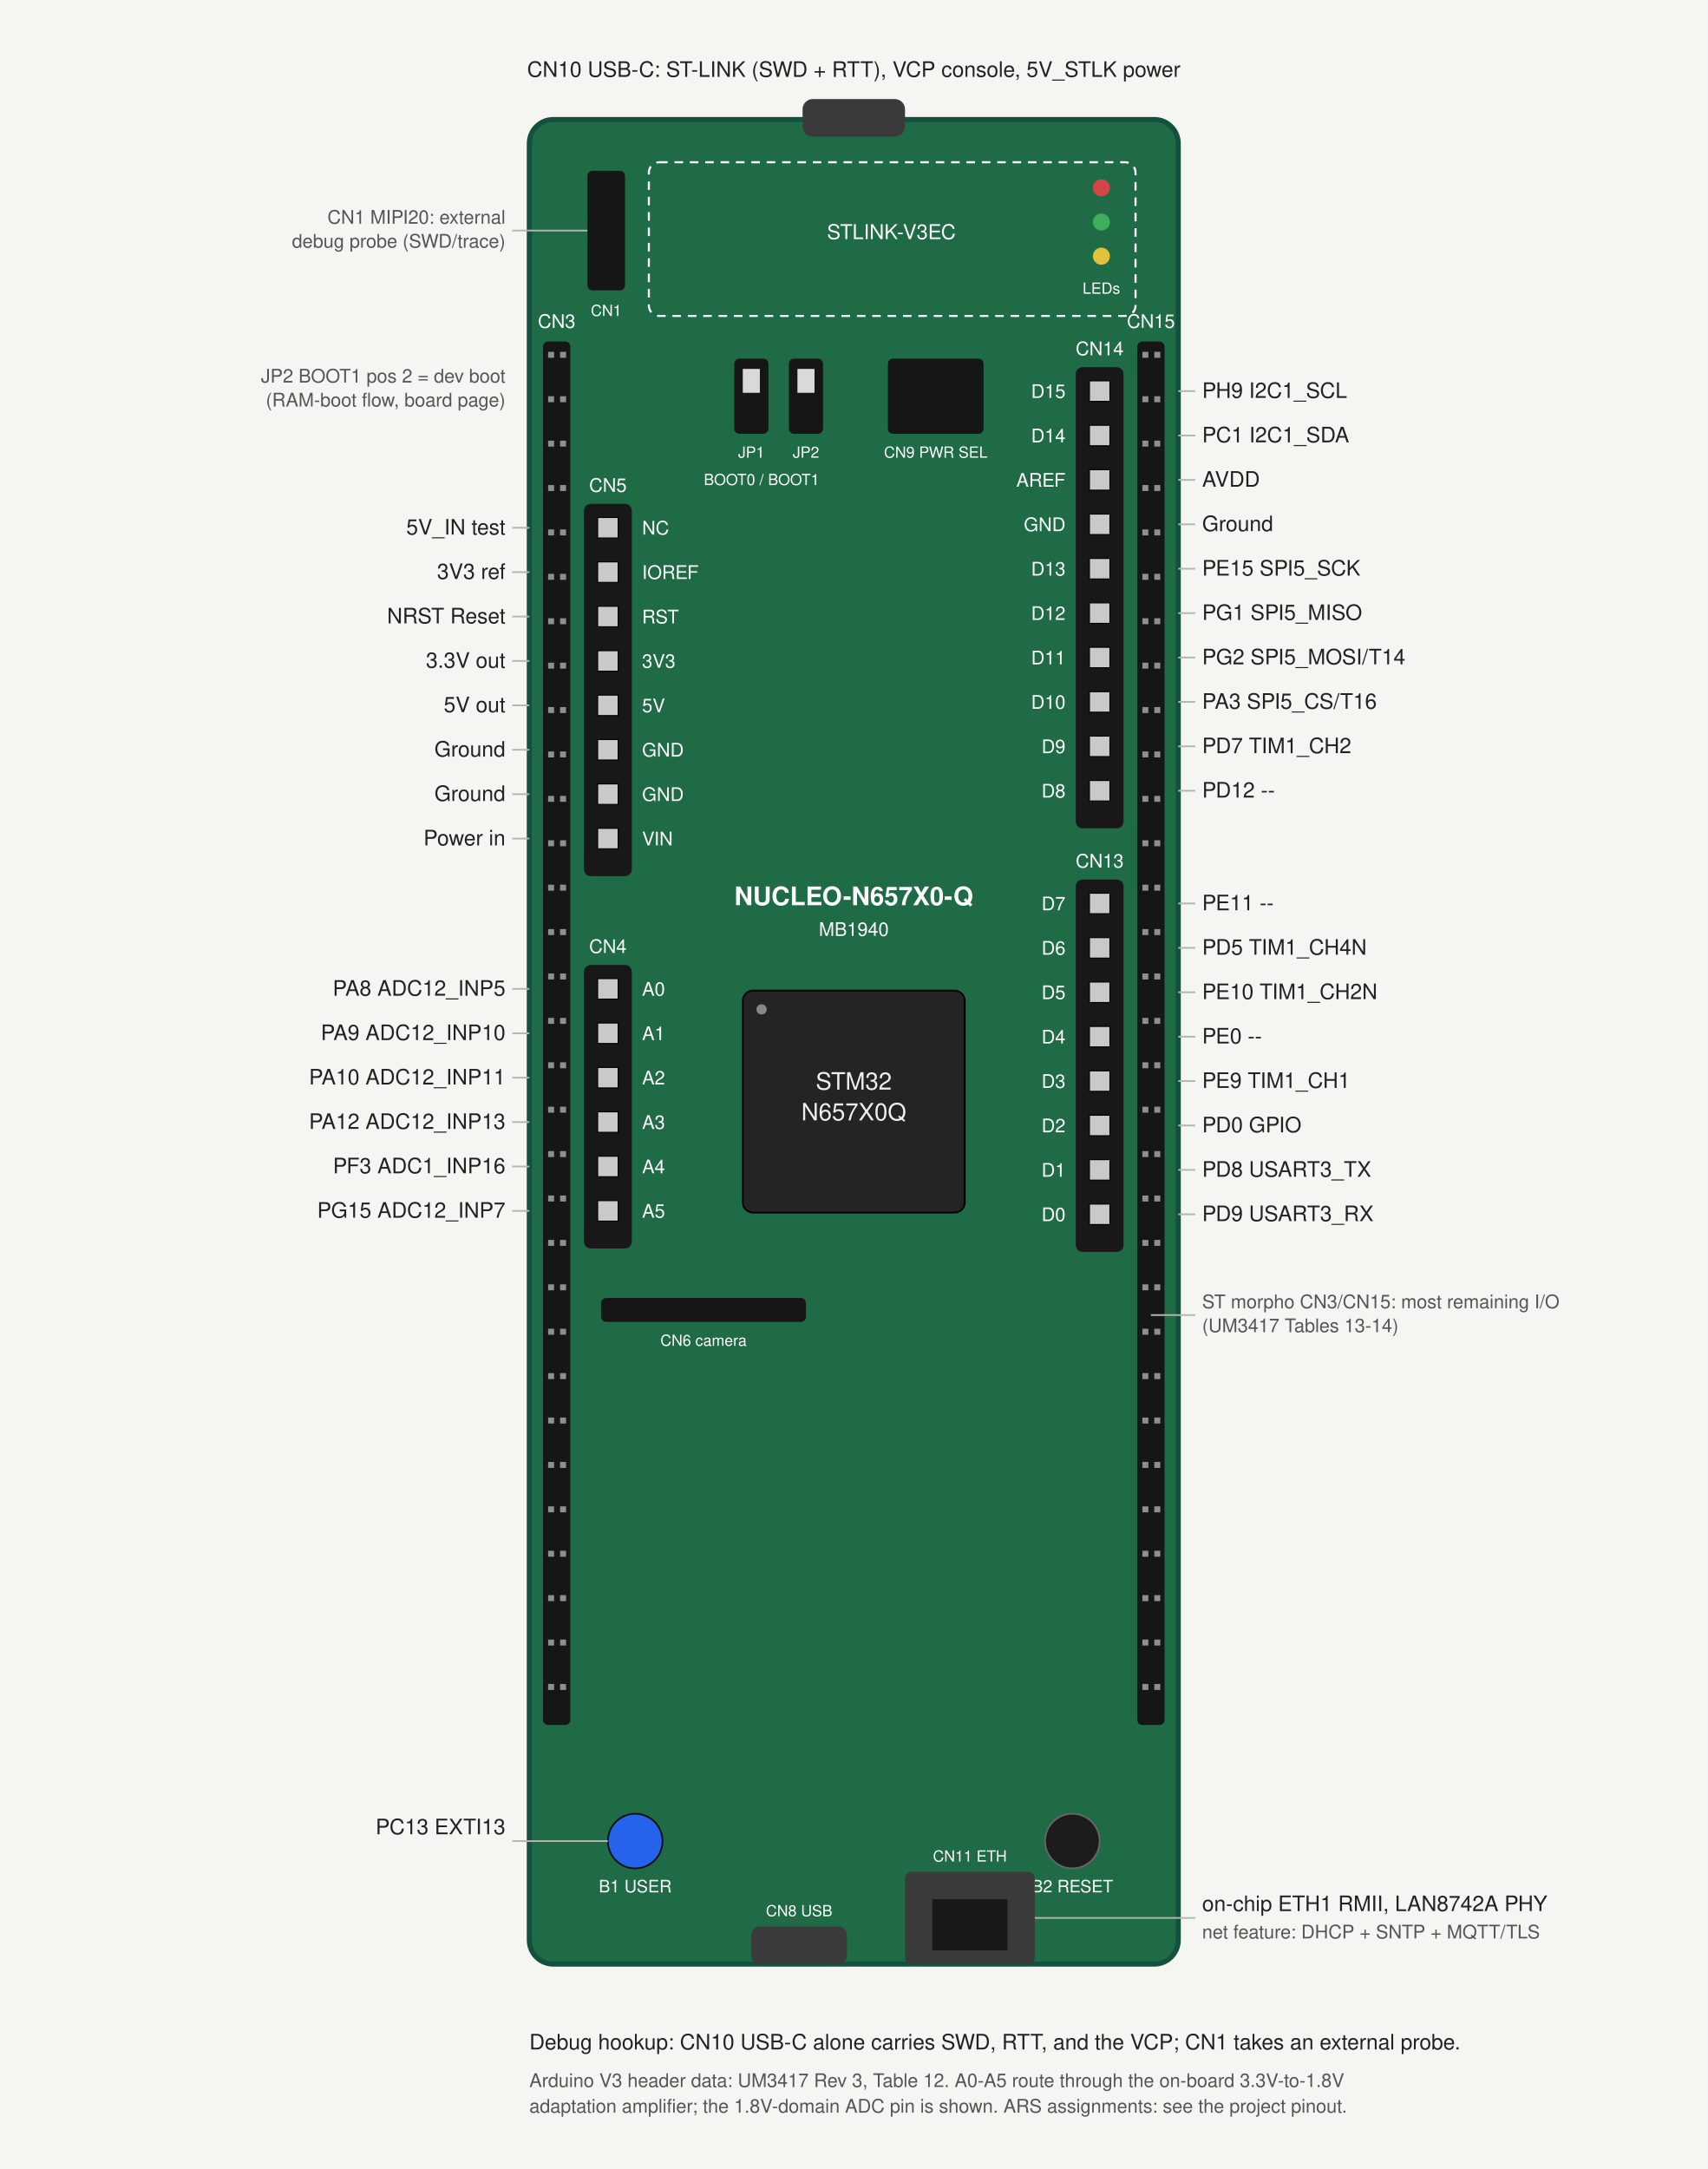
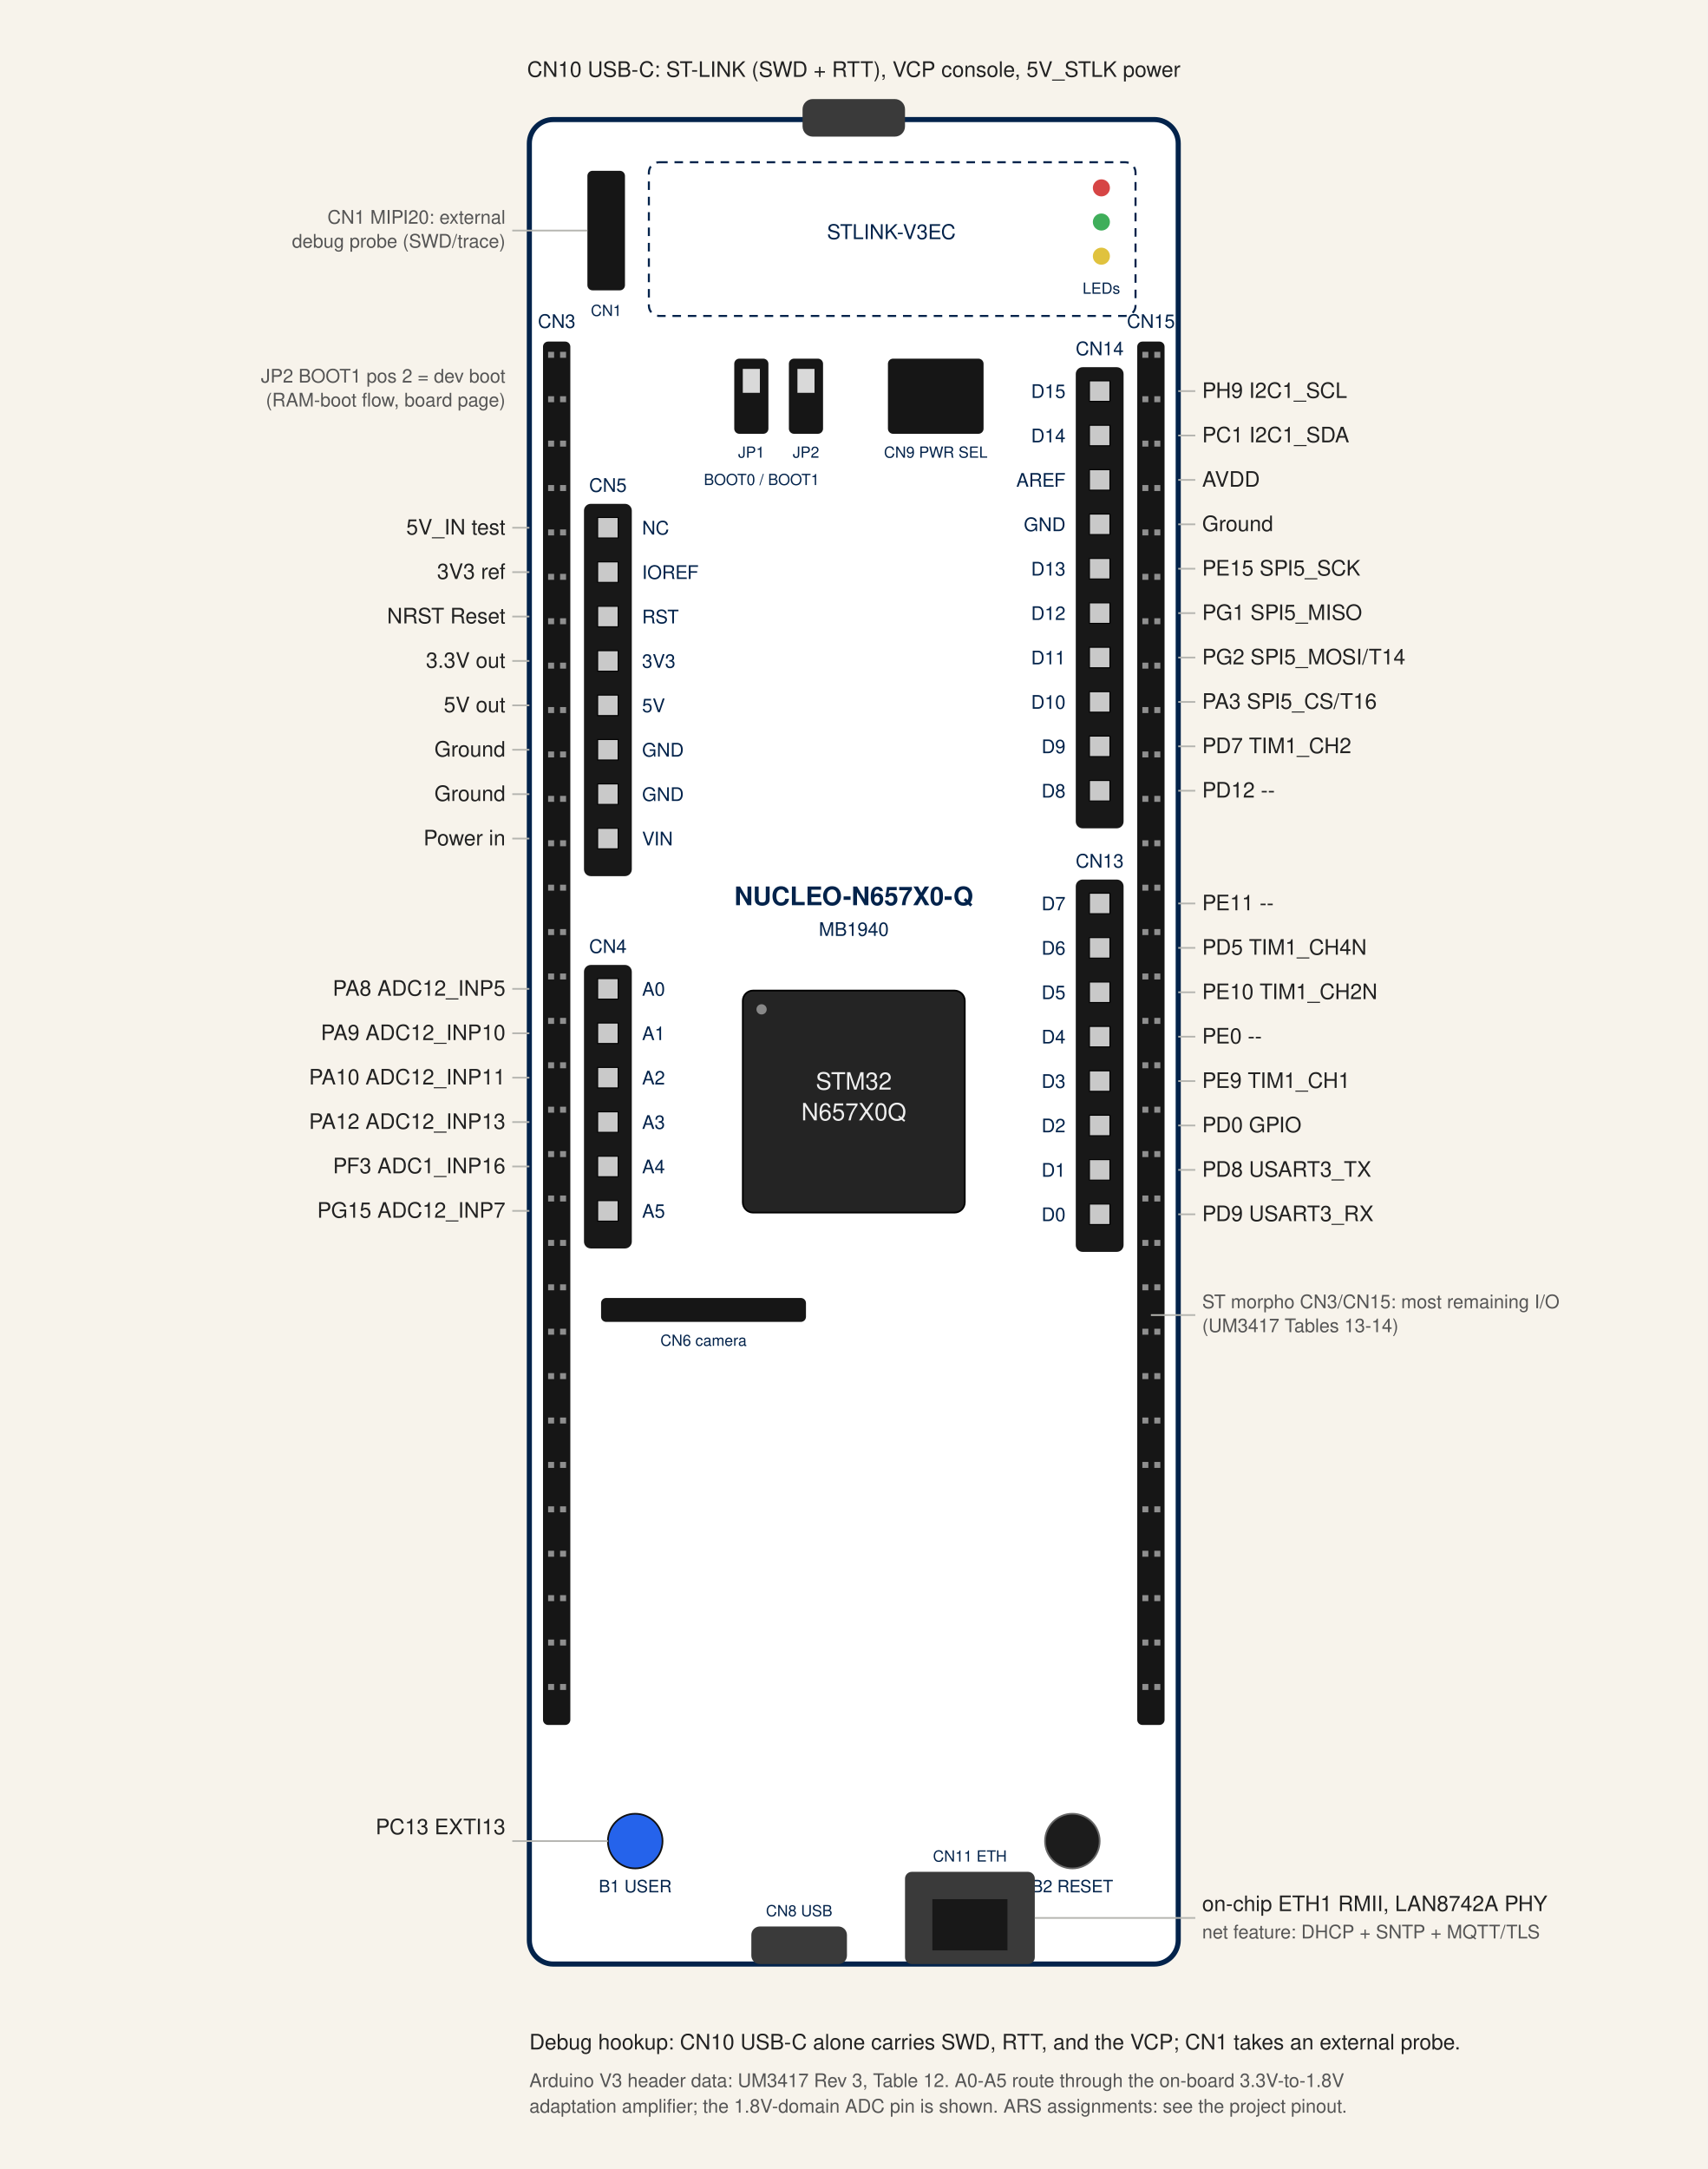
<svg xmlns="http://www.w3.org/2000/svg" viewBox="0 0 1000 1270" font-family="Helvetica, Arial, sans-serif">
-   <rect x="0" y="0" width="1000" height="1270" fill="#f5f5f2" />
-   <rect x="310" y="70" width="380" height="1080" rx="14" fill="#1e6b46" stroke="#14503f" stroke-width="3" />
+   <rect x="0" y="0" width="1000" height="1270" fill="#f7f3eb" />
+   <rect x="310" y="70" width="380" height="1080" rx="14" fill="#ffffff" stroke="#03234B" stroke-width="3" />
  <rect x="318" y="200" width="16" height="810" fill="#161616" rx="3" />
  <rect x="321" y="206" width="3.5" height="3.5" fill="#8f8f8f" />
  <rect x="328" y="206" width="3.5" height="3.5" fill="#8f8f8f" />
  <rect x="321" y="232" width="3.5" height="3.5" fill="#8f8f8f" />
  <rect x="328" y="232" width="3.5" height="3.5" fill="#8f8f8f" />
  <rect x="321" y="258" width="3.5" height="3.5" fill="#8f8f8f" />
  <rect x="328" y="258" width="3.5" height="3.5" fill="#8f8f8f" />
  <rect x="321" y="284" width="3.5" height="3.5" fill="#8f8f8f" />
  <rect x="328" y="284" width="3.5" height="3.5" fill="#8f8f8f" />
  <rect x="321" y="310" width="3.5" height="3.5" fill="#8f8f8f" />
  <rect x="328" y="310" width="3.5" height="3.5" fill="#8f8f8f" />
  <rect x="321" y="336" width="3.5" height="3.5" fill="#8f8f8f" />
  <rect x="328" y="336" width="3.5" height="3.5" fill="#8f8f8f" />
  <rect x="321" y="362" width="3.5" height="3.5" fill="#8f8f8f" />
  <rect x="328" y="362" width="3.5" height="3.5" fill="#8f8f8f" />
  <rect x="321" y="388" width="3.5" height="3.5" fill="#8f8f8f" />
  <rect x="328" y="388" width="3.5" height="3.5" fill="#8f8f8f" />
  <rect x="321" y="414" width="3.5" height="3.5" fill="#8f8f8f" />
  <rect x="328" y="414" width="3.5" height="3.5" fill="#8f8f8f" />
  <rect x="321" y="440" width="3.5" height="3.5" fill="#8f8f8f" />
  <rect x="328" y="440" width="3.5" height="3.5" fill="#8f8f8f" />
  <rect x="321" y="466" width="3.5" height="3.5" fill="#8f8f8f" />
  <rect x="328" y="466" width="3.5" height="3.5" fill="#8f8f8f" />
  <rect x="321" y="492" width="3.5" height="3.5" fill="#8f8f8f" />
  <rect x="328" y="492" width="3.5" height="3.5" fill="#8f8f8f" />
  <rect x="321" y="518" width="3.5" height="3.5" fill="#8f8f8f" />
  <rect x="328" y="518" width="3.5" height="3.5" fill="#8f8f8f" />
  <rect x="321" y="544" width="3.5" height="3.5" fill="#8f8f8f" />
  <rect x="328" y="544" width="3.5" height="3.5" fill="#8f8f8f" />
  <rect x="321" y="570" width="3.5" height="3.5" fill="#8f8f8f" />
  <rect x="328" y="570" width="3.5" height="3.5" fill="#8f8f8f" />
  <rect x="321" y="596" width="3.5" height="3.5" fill="#8f8f8f" />
  <rect x="328" y="596" width="3.5" height="3.5" fill="#8f8f8f" />
  <rect x="321" y="622" width="3.5" height="3.5" fill="#8f8f8f" />
  <rect x="328" y="622" width="3.5" height="3.5" fill="#8f8f8f" />
  <rect x="321" y="648" width="3.5" height="3.5" fill="#8f8f8f" />
  <rect x="328" y="648" width="3.5" height="3.5" fill="#8f8f8f" />
  <rect x="321" y="674" width="3.5" height="3.5" fill="#8f8f8f" />
  <rect x="328" y="674" width="3.5" height="3.5" fill="#8f8f8f" />
  <rect x="321" y="700" width="3.5" height="3.5" fill="#8f8f8f" />
  <rect x="328" y="700" width="3.5" height="3.5" fill="#8f8f8f" />
  <rect x="321" y="726" width="3.5" height="3.5" fill="#8f8f8f" />
  <rect x="328" y="726" width="3.5" height="3.5" fill="#8f8f8f" />
  <rect x="321" y="752" width="3.5" height="3.5" fill="#8f8f8f" />
  <rect x="328" y="752" width="3.5" height="3.5" fill="#8f8f8f" />
  <rect x="321" y="778" width="3.5" height="3.5" fill="#8f8f8f" />
  <rect x="328" y="778" width="3.5" height="3.5" fill="#8f8f8f" />
  <rect x="321" y="804" width="3.5" height="3.5" fill="#8f8f8f" />
  <rect x="328" y="804" width="3.5" height="3.5" fill="#8f8f8f" />
  <rect x="321" y="830" width="3.5" height="3.5" fill="#8f8f8f" />
  <rect x="328" y="830" width="3.5" height="3.5" fill="#8f8f8f" />
  <rect x="321" y="856" width="3.5" height="3.5" fill="#8f8f8f" />
  <rect x="328" y="856" width="3.5" height="3.5" fill="#8f8f8f" />
  <rect x="321" y="882" width="3.5" height="3.5" fill="#8f8f8f" />
  <rect x="328" y="882" width="3.5" height="3.5" fill="#8f8f8f" />
  <rect x="321" y="908" width="3.5" height="3.5" fill="#8f8f8f" />
  <rect x="328" y="908" width="3.5" height="3.5" fill="#8f8f8f" />
  <rect x="321" y="934" width="3.5" height="3.5" fill="#8f8f8f" />
  <rect x="328" y="934" width="3.5" height="3.5" fill="#8f8f8f" />
  <rect x="321" y="960" width="3.5" height="3.5" fill="#8f8f8f" />
  <rect x="328" y="960" width="3.5" height="3.5" fill="#8f8f8f" />
  <rect x="321" y="986" width="3.5" height="3.5" fill="#8f8f8f" />
  <rect x="328" y="986" width="3.5" height="3.5" fill="#8f8f8f" />
-   <text x="326" y="192" font-size="11" fill="#ffffff" text-anchor="middle">CN3</text>
+   <text x="326" y="192" font-size="11" fill="#03234B" text-anchor="middle">CN3</text>
  <rect x="666" y="200" width="16" height="810" fill="#161616" rx="3" />
  <rect x="669" y="206" width="3.5" height="3.5" fill="#8f8f8f" />
  <rect x="676" y="206" width="3.5" height="3.5" fill="#8f8f8f" />
  <rect x="669" y="232" width="3.5" height="3.5" fill="#8f8f8f" />
  <rect x="676" y="232" width="3.5" height="3.5" fill="#8f8f8f" />
  <rect x="669" y="258" width="3.5" height="3.5" fill="#8f8f8f" />
  <rect x="676" y="258" width="3.5" height="3.5" fill="#8f8f8f" />
  <rect x="669" y="284" width="3.5" height="3.5" fill="#8f8f8f" />
  <rect x="676" y="284" width="3.5" height="3.5" fill="#8f8f8f" />
  <rect x="669" y="310" width="3.5" height="3.5" fill="#8f8f8f" />
  <rect x="676" y="310" width="3.5" height="3.5" fill="#8f8f8f" />
  <rect x="669" y="336" width="3.5" height="3.5" fill="#8f8f8f" />
  <rect x="676" y="336" width="3.5" height="3.5" fill="#8f8f8f" />
  <rect x="669" y="362" width="3.5" height="3.5" fill="#8f8f8f" />
  <rect x="676" y="362" width="3.5" height="3.5" fill="#8f8f8f" />
  <rect x="669" y="388" width="3.5" height="3.5" fill="#8f8f8f" />
  <rect x="676" y="388" width="3.5" height="3.5" fill="#8f8f8f" />
  <rect x="669" y="414" width="3.5" height="3.5" fill="#8f8f8f" />
  <rect x="676" y="414" width="3.5" height="3.5" fill="#8f8f8f" />
  <rect x="669" y="440" width="3.5" height="3.5" fill="#8f8f8f" />
  <rect x="676" y="440" width="3.5" height="3.5" fill="#8f8f8f" />
  <rect x="669" y="466" width="3.5" height="3.5" fill="#8f8f8f" />
  <rect x="676" y="466" width="3.5" height="3.5" fill="#8f8f8f" />
  <rect x="669" y="492" width="3.5" height="3.5" fill="#8f8f8f" />
  <rect x="676" y="492" width="3.5" height="3.5" fill="#8f8f8f" />
  <rect x="669" y="518" width="3.5" height="3.5" fill="#8f8f8f" />
  <rect x="676" y="518" width="3.5" height="3.5" fill="#8f8f8f" />
  <rect x="669" y="544" width="3.5" height="3.5" fill="#8f8f8f" />
  <rect x="676" y="544" width="3.5" height="3.5" fill="#8f8f8f" />
  <rect x="669" y="570" width="3.5" height="3.5" fill="#8f8f8f" />
  <rect x="676" y="570" width="3.5" height="3.5" fill="#8f8f8f" />
  <rect x="669" y="596" width="3.5" height="3.5" fill="#8f8f8f" />
  <rect x="676" y="596" width="3.5" height="3.5" fill="#8f8f8f" />
  <rect x="669" y="622" width="3.5" height="3.5" fill="#8f8f8f" />
  <rect x="676" y="622" width="3.5" height="3.5" fill="#8f8f8f" />
  <rect x="669" y="648" width="3.5" height="3.5" fill="#8f8f8f" />
  <rect x="676" y="648" width="3.5" height="3.5" fill="#8f8f8f" />
  <rect x="669" y="674" width="3.5" height="3.5" fill="#8f8f8f" />
  <rect x="676" y="674" width="3.5" height="3.5" fill="#8f8f8f" />
  <rect x="669" y="700" width="3.5" height="3.5" fill="#8f8f8f" />
  <rect x="676" y="700" width="3.5" height="3.5" fill="#8f8f8f" />
  <rect x="669" y="726" width="3.5" height="3.5" fill="#8f8f8f" />
  <rect x="676" y="726" width="3.5" height="3.5" fill="#8f8f8f" />
  <rect x="669" y="752" width="3.5" height="3.5" fill="#8f8f8f" />
  <rect x="676" y="752" width="3.5" height="3.5" fill="#8f8f8f" />
  <rect x="669" y="778" width="3.5" height="3.5" fill="#8f8f8f" />
  <rect x="676" y="778" width="3.5" height="3.5" fill="#8f8f8f" />
  <rect x="669" y="804" width="3.5" height="3.5" fill="#8f8f8f" />
  <rect x="676" y="804" width="3.5" height="3.5" fill="#8f8f8f" />
  <rect x="669" y="830" width="3.5" height="3.5" fill="#8f8f8f" />
  <rect x="676" y="830" width="3.5" height="3.5" fill="#8f8f8f" />
  <rect x="669" y="856" width="3.5" height="3.5" fill="#8f8f8f" />
  <rect x="676" y="856" width="3.5" height="3.5" fill="#8f8f8f" />
  <rect x="669" y="882" width="3.5" height="3.5" fill="#8f8f8f" />
  <rect x="676" y="882" width="3.5" height="3.5" fill="#8f8f8f" />
  <rect x="669" y="908" width="3.5" height="3.5" fill="#8f8f8f" />
  <rect x="676" y="908" width="3.5" height="3.5" fill="#8f8f8f" />
  <rect x="669" y="934" width="3.5" height="3.5" fill="#8f8f8f" />
  <rect x="676" y="934" width="3.5" height="3.5" fill="#8f8f8f" />
  <rect x="669" y="960" width="3.5" height="3.5" fill="#8f8f8f" />
  <rect x="676" y="960" width="3.5" height="3.5" fill="#8f8f8f" />
  <rect x="669" y="986" width="3.5" height="3.5" fill="#8f8f8f" />
  <rect x="676" y="986" width="3.5" height="3.5" fill="#8f8f8f" />
-   <text x="674" y="192" font-size="11" fill="#ffffff" text-anchor="middle">CN15</text>
-   <text x="500" y="530" font-size="15" fill="#ffffff" text-anchor="middle" font-weight="bold">NUCLEO-N657X0-Q</text>
-   <text x="500" y="548" font-size="11" fill="#ffffff" text-anchor="middle">MB1940</text>
+   <text x="674" y="192" font-size="11" fill="#03234B" text-anchor="middle">CN15</text>
+   <text x="500" y="530" font-size="15" fill="#03234B" text-anchor="middle" font-weight="bold">NUCLEO-N657X0-Q</text>
+   <text x="500" y="548" font-size="11" fill="#03234B" text-anchor="middle">MB1940</text>
  <rect x="630" y="215" width="28" height="270" rx="4" fill="#181818" />
-   <text x="644" y="208" font-size="11" fill="#ffffff" text-anchor="middle">CN14</text>
+   <text x="644" y="208" font-size="11" fill="#03234B" text-anchor="middle">CN14</text>
  <rect x="638" y="223" width="12" height="12" fill="#c9c9c9" stroke="#000" stroke-width="0.6" />
-   <text x="624" y="233" font-size="11" fill="#ffffff" text-anchor="end">D15</text>
+   <text x="624" y="233" font-size="11" fill="#03234B" text-anchor="end">D15</text>
  <line x1="690" y1="229" x2="700" y2="229" stroke="#b5b5b0" stroke-width="1" />
  <text x="704" y="233" font-size="12.5" fill="#222222" text-anchor="start">PH9  I2C1_SCL</text>
  <rect x="638" y="249" width="12" height="12" fill="#c9c9c9" stroke="#000" stroke-width="0.6" />
-   <text x="624" y="259" font-size="11" fill="#ffffff" text-anchor="end">D14</text>
+   <text x="624" y="259" font-size="11" fill="#03234B" text-anchor="end">D14</text>
  <line x1="690" y1="255" x2="700" y2="255" stroke="#b5b5b0" stroke-width="1" />
  <text x="704" y="259" font-size="12.5" fill="#222222" text-anchor="start">PC1  I2C1_SDA</text>
  <rect x="638" y="275" width="12" height="12" fill="#c9c9c9" stroke="#000" stroke-width="0.6" />
-   <text x="624" y="285" font-size="11" fill="#ffffff" text-anchor="end">AREF</text>
+   <text x="624" y="285" font-size="11" fill="#03234B" text-anchor="end">AREF</text>
  <line x1="690" y1="281" x2="700" y2="281" stroke="#b5b5b0" stroke-width="1" />
  <text x="704" y="285" font-size="12.5" fill="#222222" text-anchor="start">AVDD</text>
  <rect x="638" y="301" width="12" height="12" fill="#c9c9c9" stroke="#000" stroke-width="0.6" />
-   <text x="624" y="311" font-size="11" fill="#ffffff" text-anchor="end">GND</text>
+   <text x="624" y="311" font-size="11" fill="#03234B" text-anchor="end">GND</text>
  <line x1="690" y1="307" x2="700" y2="307" stroke="#b5b5b0" stroke-width="1" />
  <text x="704" y="311" font-size="12.5" fill="#222222" text-anchor="start">Ground</text>
  <rect x="638" y="327" width="12" height="12" fill="#c9c9c9" stroke="#000" stroke-width="0.6" />
-   <text x="624" y="337" font-size="11" fill="#ffffff" text-anchor="end">D13</text>
+   <text x="624" y="337" font-size="11" fill="#03234B" text-anchor="end">D13</text>
  <line x1="690" y1="333" x2="700" y2="333" stroke="#b5b5b0" stroke-width="1" />
  <text x="704" y="337" font-size="12.5" fill="#222222" text-anchor="start">PE15  SPI5_SCK</text>
  <rect x="638" y="353" width="12" height="12" fill="#c9c9c9" stroke="#000" stroke-width="0.6" />
-   <text x="624" y="363" font-size="11" fill="#ffffff" text-anchor="end">D12</text>
+   <text x="624" y="363" font-size="11" fill="#03234B" text-anchor="end">D12</text>
  <line x1="690" y1="359" x2="700" y2="359" stroke="#b5b5b0" stroke-width="1" />
  <text x="704" y="363" font-size="12.5" fill="#222222" text-anchor="start">PG1  SPI5_MISO</text>
  <rect x="638" y="379" width="12" height="12" fill="#c9c9c9" stroke="#000" stroke-width="0.6" />
-   <text x="624" y="389" font-size="11" fill="#ffffff" text-anchor="end">D11</text>
+   <text x="624" y="389" font-size="11" fill="#03234B" text-anchor="end">D11</text>
  <line x1="690" y1="385" x2="700" y2="385" stroke="#b5b5b0" stroke-width="1" />
  <text x="704" y="389" font-size="12.5" fill="#222222" text-anchor="start">PG2  SPI5_MOSI/T14</text>
  <rect x="638" y="405" width="12" height="12" fill="#c9c9c9" stroke="#000" stroke-width="0.6" />
-   <text x="624" y="415" font-size="11" fill="#ffffff" text-anchor="end">D10</text>
+   <text x="624" y="415" font-size="11" fill="#03234B" text-anchor="end">D10</text>
  <line x1="690" y1="411" x2="700" y2="411" stroke="#b5b5b0" stroke-width="1" />
  <text x="704" y="415" font-size="12.5" fill="#222222" text-anchor="start">PA3  SPI5_CS/T16</text>
  <rect x="638" y="431" width="12" height="12" fill="#c9c9c9" stroke="#000" stroke-width="0.6" />
-   <text x="624" y="441" font-size="11" fill="#ffffff" text-anchor="end">D9</text>
+   <text x="624" y="441" font-size="11" fill="#03234B" text-anchor="end">D9</text>
  <line x1="690" y1="437" x2="700" y2="437" stroke="#b5b5b0" stroke-width="1" />
  <text x="704" y="441" font-size="12.5" fill="#222222" text-anchor="start">PD7  TIM1_CH2</text>
  <rect x="638" y="457" width="12" height="12" fill="#c9c9c9" stroke="#000" stroke-width="0.6" />
-   <text x="624" y="467" font-size="11" fill="#ffffff" text-anchor="end">D8</text>
+   <text x="624" y="467" font-size="11" fill="#03234B" text-anchor="end">D8</text>
  <line x1="690" y1="463" x2="700" y2="463" stroke="#b5b5b0" stroke-width="1" />
  <text x="704" y="467" font-size="12.5" fill="#222222" text-anchor="start">PD12  --</text>
  <rect x="630" y="515" width="28" height="218" rx="4" fill="#181818" />
-   <text x="644" y="508" font-size="11" fill="#ffffff" text-anchor="middle">CN13</text>
+   <text x="644" y="508" font-size="11" fill="#03234B" text-anchor="middle">CN13</text>
  <rect x="638" y="523" width="12" height="12" fill="#c9c9c9" stroke="#000" stroke-width="0.6" />
-   <text x="624" y="533" font-size="11" fill="#ffffff" text-anchor="end">D7</text>
+   <text x="624" y="533" font-size="11" fill="#03234B" text-anchor="end">D7</text>
  <line x1="690" y1="529" x2="700" y2="529" stroke="#b5b5b0" stroke-width="1" />
  <text x="704" y="533" font-size="12.5" fill="#222222" text-anchor="start">PE11  --</text>
  <rect x="638" y="549" width="12" height="12" fill="#c9c9c9" stroke="#000" stroke-width="0.6" />
-   <text x="624" y="559" font-size="11" fill="#ffffff" text-anchor="end">D6</text>
+   <text x="624" y="559" font-size="11" fill="#03234B" text-anchor="end">D6</text>
  <line x1="690" y1="555" x2="700" y2="555" stroke="#b5b5b0" stroke-width="1" />
  <text x="704" y="559" font-size="12.5" fill="#222222" text-anchor="start">PD5  TIM1_CH4N</text>
  <rect x="638" y="575" width="12" height="12" fill="#c9c9c9" stroke="#000" stroke-width="0.6" />
-   <text x="624" y="585" font-size="11" fill="#ffffff" text-anchor="end">D5</text>
+   <text x="624" y="585" font-size="11" fill="#03234B" text-anchor="end">D5</text>
  <line x1="690" y1="581" x2="700" y2="581" stroke="#b5b5b0" stroke-width="1" />
  <text x="704" y="585" font-size="12.5" fill="#222222" text-anchor="start">PE10  TIM1_CH2N</text>
  <rect x="638" y="601" width="12" height="12" fill="#c9c9c9" stroke="#000" stroke-width="0.6" />
-   <text x="624" y="611" font-size="11" fill="#ffffff" text-anchor="end">D4</text>
+   <text x="624" y="611" font-size="11" fill="#03234B" text-anchor="end">D4</text>
  <line x1="690" y1="607" x2="700" y2="607" stroke="#b5b5b0" stroke-width="1" />
  <text x="704" y="611" font-size="12.5" fill="#222222" text-anchor="start">PE0  --</text>
  <rect x="638" y="627" width="12" height="12" fill="#c9c9c9" stroke="#000" stroke-width="0.6" />
-   <text x="624" y="637" font-size="11" fill="#ffffff" text-anchor="end">D3</text>
+   <text x="624" y="637" font-size="11" fill="#03234B" text-anchor="end">D3</text>
  <line x1="690" y1="633" x2="700" y2="633" stroke="#b5b5b0" stroke-width="1" />
  <text x="704" y="637" font-size="12.5" fill="#222222" text-anchor="start">PE9  TIM1_CH1</text>
  <rect x="638" y="653" width="12" height="12" fill="#c9c9c9" stroke="#000" stroke-width="0.6" />
-   <text x="624" y="663" font-size="11" fill="#ffffff" text-anchor="end">D2</text>
+   <text x="624" y="663" font-size="11" fill="#03234B" text-anchor="end">D2</text>
  <line x1="690" y1="659" x2="700" y2="659" stroke="#b5b5b0" stroke-width="1" />
  <text x="704" y="663" font-size="12.5" fill="#222222" text-anchor="start">PD0  GPIO</text>
  <rect x="638" y="679" width="12" height="12" fill="#c9c9c9" stroke="#000" stroke-width="0.6" />
-   <text x="624" y="689" font-size="11" fill="#ffffff" text-anchor="end">D1</text>
+   <text x="624" y="689" font-size="11" fill="#03234B" text-anchor="end">D1</text>
  <line x1="690" y1="685" x2="700" y2="685" stroke="#b5b5b0" stroke-width="1" />
  <text x="704" y="689" font-size="12.5" fill="#222222" text-anchor="start">PD8  USART3_TX</text>
  <rect x="638" y="705" width="12" height="12" fill="#c9c9c9" stroke="#000" stroke-width="0.6" />
-   <text x="624" y="715" font-size="11" fill="#ffffff" text-anchor="end">D0</text>
+   <text x="624" y="715" font-size="11" fill="#03234B" text-anchor="end">D0</text>
  <line x1="690" y1="711" x2="700" y2="711" stroke="#b5b5b0" stroke-width="1" />
  <text x="704" y="715" font-size="12.5" fill="#222222" text-anchor="start">PD9  USART3_RX</text>
  <rect x="342" y="295" width="28" height="218" rx="4" fill="#181818" />
-   <text x="356" y="288" font-size="11" fill="#ffffff" text-anchor="middle">CN5</text>
+   <text x="356" y="288" font-size="11" fill="#03234B" text-anchor="middle">CN5</text>
  <rect x="350" y="303" width="12" height="12" fill="#c9c9c9" stroke="#000" stroke-width="0.6" />
-   <text x="376" y="313" font-size="11" fill="#ffffff">NC</text>
+   <text x="376" y="313" font-size="11" fill="#03234B">NC</text>
  <line x1="310" y1="309" x2="300" y2="309" stroke="#b5b5b0" stroke-width="1" />
  <text x="296" y="313" font-size="12.5" fill="#222222" text-anchor="end">5V_IN test</text>
  <rect x="350" y="329" width="12" height="12" fill="#c9c9c9" stroke="#000" stroke-width="0.6" />
-   <text x="376" y="339" font-size="11" fill="#ffffff">IOREF</text>
+   <text x="376" y="339" font-size="11" fill="#03234B">IOREF</text>
  <line x1="310" y1="335" x2="300" y2="335" stroke="#b5b5b0" stroke-width="1" />
  <text x="296" y="339" font-size="12.5" fill="#222222" text-anchor="end">3V3 ref</text>
  <rect x="350" y="355" width="12" height="12" fill="#c9c9c9" stroke="#000" stroke-width="0.6" />
-   <text x="376" y="365" font-size="11" fill="#ffffff">RST</text>
+   <text x="376" y="365" font-size="11" fill="#03234B">RST</text>
  <line x1="310" y1="361" x2="300" y2="361" stroke="#b5b5b0" stroke-width="1" />
  <text x="296" y="365" font-size="12.5" fill="#222222" text-anchor="end">NRST  Reset</text>
  <rect x="350" y="381" width="12" height="12" fill="#c9c9c9" stroke="#000" stroke-width="0.6" />
-   <text x="376" y="391" font-size="11" fill="#ffffff">3V3</text>
+   <text x="376" y="391" font-size="11" fill="#03234B">3V3</text>
  <line x1="310" y1="387" x2="300" y2="387" stroke="#b5b5b0" stroke-width="1" />
  <text x="296" y="391" font-size="12.5" fill="#222222" text-anchor="end">3.3V out</text>
  <rect x="350" y="407" width="12" height="12" fill="#c9c9c9" stroke="#000" stroke-width="0.6" />
-   <text x="376" y="417" font-size="11" fill="#ffffff">5V</text>
+   <text x="376" y="417" font-size="11" fill="#03234B">5V</text>
  <line x1="310" y1="413" x2="300" y2="413" stroke="#b5b5b0" stroke-width="1" />
  <text x="296" y="417" font-size="12.5" fill="#222222" text-anchor="end">5V out</text>
  <rect x="350" y="433" width="12" height="12" fill="#c9c9c9" stroke="#000" stroke-width="0.6" />
-   <text x="376" y="443" font-size="11" fill="#ffffff">GND</text>
+   <text x="376" y="443" font-size="11" fill="#03234B">GND</text>
  <line x1="310" y1="439" x2="300" y2="439" stroke="#b5b5b0" stroke-width="1" />
  <text x="296" y="443" font-size="12.5" fill="#222222" text-anchor="end">Ground</text>
  <rect x="350" y="459" width="12" height="12" fill="#c9c9c9" stroke="#000" stroke-width="0.6" />
-   <text x="376" y="469" font-size="11" fill="#ffffff">GND</text>
+   <text x="376" y="469" font-size="11" fill="#03234B">GND</text>
  <line x1="310" y1="465" x2="300" y2="465" stroke="#b5b5b0" stroke-width="1" />
  <text x="296" y="469" font-size="12.5" fill="#222222" text-anchor="end">Ground</text>
  <rect x="350" y="485" width="12" height="12" fill="#c9c9c9" stroke="#000" stroke-width="0.6" />
-   <text x="376" y="495" font-size="11" fill="#ffffff">VIN</text>
+   <text x="376" y="495" font-size="11" fill="#03234B">VIN</text>
  <line x1="310" y1="491" x2="300" y2="491" stroke="#b5b5b0" stroke-width="1" />
  <text x="296" y="495" font-size="12.5" fill="#222222" text-anchor="end">Power in</text>
  <rect x="342" y="565" width="28" height="166" rx="4" fill="#181818" />
-   <text x="356" y="558" font-size="11" fill="#ffffff" text-anchor="middle">CN4</text>
+   <text x="356" y="558" font-size="11" fill="#03234B" text-anchor="middle">CN4</text>
  <rect x="350" y="573" width="12" height="12" fill="#c9c9c9" stroke="#000" stroke-width="0.6" />
-   <text x="376" y="583" font-size="11" fill="#ffffff">A0</text>
+   <text x="376" y="583" font-size="11" fill="#03234B">A0</text>
  <line x1="310" y1="579" x2="300" y2="579" stroke="#b5b5b0" stroke-width="1" />
  <text x="296" y="583" font-size="12.5" fill="#222222" text-anchor="end">PA8  ADC12_INP5</text>
  <rect x="350" y="599" width="12" height="12" fill="#c9c9c9" stroke="#000" stroke-width="0.6" />
-   <text x="376" y="609" font-size="11" fill="#ffffff">A1</text>
+   <text x="376" y="609" font-size="11" fill="#03234B">A1</text>
  <line x1="310" y1="605" x2="300" y2="605" stroke="#b5b5b0" stroke-width="1" />
  <text x="296" y="609" font-size="12.5" fill="#222222" text-anchor="end">PA9  ADC12_INP10</text>
  <rect x="350" y="625" width="12" height="12" fill="#c9c9c9" stroke="#000" stroke-width="0.6" />
-   <text x="376" y="635" font-size="11" fill="#ffffff">A2</text>
+   <text x="376" y="635" font-size="11" fill="#03234B">A2</text>
  <line x1="310" y1="631" x2="300" y2="631" stroke="#b5b5b0" stroke-width="1" />
  <text x="296" y="635" font-size="12.5" fill="#222222" text-anchor="end">PA10  ADC12_INP11</text>
  <rect x="350" y="651" width="12" height="12" fill="#c9c9c9" stroke="#000" stroke-width="0.6" />
-   <text x="376" y="661" font-size="11" fill="#ffffff">A3</text>
+   <text x="376" y="661" font-size="11" fill="#03234B">A3</text>
  <line x1="310" y1="657" x2="300" y2="657" stroke="#b5b5b0" stroke-width="1" />
  <text x="296" y="661" font-size="12.5" fill="#222222" text-anchor="end">PA12  ADC12_INP13</text>
  <rect x="350" y="677" width="12" height="12" fill="#c9c9c9" stroke="#000" stroke-width="0.6" />
-   <text x="376" y="687" font-size="11" fill="#ffffff">A4</text>
+   <text x="376" y="687" font-size="11" fill="#03234B">A4</text>
  <line x1="310" y1="683" x2="300" y2="683" stroke="#b5b5b0" stroke-width="1" />
  <text x="296" y="687" font-size="12.5" fill="#222222" text-anchor="end">PF3  ADC1_INP16</text>
  <rect x="350" y="703" width="12" height="12" fill="#c9c9c9" stroke="#000" stroke-width="0.6" />
-   <text x="376" y="713" font-size="11" fill="#ffffff">A5</text>
+   <text x="376" y="713" font-size="11" fill="#03234B">A5</text>
  <line x1="310" y1="709" x2="300" y2="709" stroke="#b5b5b0" stroke-width="1" />
  <text x="296" y="713" font-size="12.5" fill="#222222" text-anchor="end">PG15  ADC12_INP7</text>
  <rect x="470" y="58" width="60" height="22" rx="6" fill="#3a3a3a" />
-   <rect x="380" y="95" width="285" height="90" rx="6" fill="none" stroke="#ffffff" stroke-dasharray="5 4" stroke-width="1.2" />
-   <text x="522" y="140" font-size="12" fill="#ffffff" text-anchor="middle">STLINK-V3EC</text>
+   <rect x="380" y="95" width="285" height="90" rx="6" fill="none" stroke="#03234B" stroke-dasharray="5 4" stroke-width="1.2" />
+   <text x="522" y="140" font-size="12" fill="#03234B" text-anchor="middle">STLINK-V3EC</text>
  <text x="500" y="45" font-size="12.5" fill="#222222" text-anchor="middle">CN10 USB-C: ST-LINK (SWD + RTT), VCP console, 5V_STLK power</text>
  <rect x="344" y="100" width="22" height="70" rx="3" fill="#161616" />
-   <text x="355" y="185" font-size="9" fill="#ffffff" text-anchor="middle">CN1</text>
+   <text x="355" y="185" font-size="9" fill="#03234B" text-anchor="middle">CN1</text>
  <line x1="344" y1="135" x2="300" y2="135" stroke="#b5b5b0" />
  <text x="296" y="131" font-size="11" fill="#555555" text-anchor="end">CN1 MIPI20: external</text>
  <text x="296" y="145" font-size="11" fill="#555555" text-anchor="end">debug probe (SWD/trace)</text>
  <circle cx="645" cy="110" r="5" fill="#d64545" />
  <circle cx="645" cy="130" r="5" fill="#3fae5a" />
  <circle cx="645" cy="150" r="5" fill="#e0c23e" />
-   <text x="645" y="172" font-size="9" fill="#ffffff" text-anchor="middle">LEDs</text>
+   <text x="645" y="172" font-size="9" fill="#03234B" text-anchor="middle">LEDs</text>
  <rect x="430" y="210" width="20" height="44" rx="3" fill="#161616" />
  <rect x="435" y="216" width="10" height="14" fill="#d9d9d9" />
-   <text x="440" y="268" font-size="9" fill="#ffffff" text-anchor="middle">JP1</text>
+   <text x="440" y="268" font-size="9" fill="#03234B" text-anchor="middle">JP1</text>
  <rect x="462" y="210" width="20" height="44" rx="3" fill="#161616" />
  <rect x="467" y="216" width="10" height="14" fill="#d9d9d9" />
-   <text x="472" y="268" font-size="9" fill="#ffffff" text-anchor="middle">JP2</text>
-   <text x="446" y="284" font-size="9" fill="#ffffff" text-anchor="middle">BOOT0 / BOOT1</text>
+   <text x="472" y="268" font-size="9" fill="#03234B" text-anchor="middle">JP2</text>
+   <text x="446" y="284" font-size="9" fill="#03234B" text-anchor="middle">BOOT0 / BOOT1</text>
  <rect x="520" y="210" width="56" height="44" rx="3" fill="#161616" />
-   <text x="548" y="268" font-size="9" fill="#ffffff" text-anchor="middle">CN9 PWR SEL</text>
+   <text x="548" y="268" font-size="9" fill="#03234B" text-anchor="middle">CN9 PWR SEL</text>
  <text x="296" y="224" font-size="11" fill="#555555" text-anchor="end">JP2 BOOT1 pos 2 = dev boot</text>
  <text x="296" y="238" font-size="11" fill="#555555" text-anchor="end">(RAM-boot flow, board page)</text>
  <rect x="435" y="580" width="130" height="130" rx="6" fill="#242424" stroke="#000" />
  <text x="500" y="638" font-size="14" fill="#eee" text-anchor="middle">STM32</text>
  <text x="500" y="656" font-size="14" fill="#eee" text-anchor="middle">N657X0Q</text>
  <circle cx="446" cy="591" r="3" fill="#888" />
  <rect x="352" y="760" width="120" height="14" rx="3" fill="#161616" />
-   <text x="412" y="788" font-size="9" fill="#ffffff" text-anchor="middle">CN6 camera</text>
+   <text x="412" y="788" font-size="9" fill="#03234B" text-anchor="middle">CN6 camera</text>
  <circle cx="372" cy="1078" r="16" fill="#2563eb" stroke="#111" />
-   <text x="372" y="1108" font-size="10" fill="#ffffff" text-anchor="middle">B1 USER</text>
+   <text x="372" y="1108" font-size="10" fill="#03234B" text-anchor="middle">B1 USER</text>
  <circle cx="628" cy="1078" r="16" fill="#1c1c1c" stroke="#666" />
-   <text x="628" y="1108" font-size="10" fill="#ffffff" text-anchor="middle">B2 RESET</text>
+   <text x="628" y="1108" font-size="10" fill="#03234B" text-anchor="middle">B2 RESET</text>
  <rect x="440" y="1128" width="56" height="22" rx="5" fill="#3a3a3a" />
-   <text x="468" y="1122" font-size="9" fill="#ffffff" text-anchor="middle">CN8 USB</text>
+   <text x="468" y="1122" font-size="9" fill="#03234B" text-anchor="middle">CN8 USB</text>
  <rect x="530" y="1096" width="76" height="54" rx="4" fill="#3a3a3a" />
  <rect x="546" y="1112" width="44" height="30" fill="#181818" />
-   <text x="568" y="1090" font-size="9" fill="#ffffff" text-anchor="middle">CN11 ETH</text>
+   <text x="568" y="1090" font-size="9" fill="#03234B" text-anchor="middle">CN11 ETH</text>
  <line x1="356" y1="1078" x2="300" y2="1078" stroke="#b5b5b0" />
  <text x="296" y="1074" font-size="12.5" fill="#222222" text-anchor="end">PC13  EXTI13</text>
  <line x1="606" y1="1123" x2="700" y2="1123" stroke="#b5b5b0" />
  <text x="704" y="1119" font-size="12.5" fill="#222222">on-chip ETH1 RMII, LAN8742A PHY</text>
  <text x="704" y="1135" font-size="11" fill="#555555">net feature: DHCP + SNTP + MQTT/TLS</text>
  <line x1="674" y1="770" x2="700" y2="770" stroke="#b5b5b0" />
  <text x="704" y="766" font-size="11" fill="#555555">ST morpho CN3/CN15: most remaining I/O</text>
  <text x="704" y="780" font-size="11" fill="#555555">(UM3417 Tables 13-14)</text>
  <text x="310" y="1200" font-size="12.5" fill="#222222">Debug hookup: CN10 USB-C alone carries SWD, RTT, and the VCP; CN1 takes an external probe.</text>
  <text x="310" y="1222" font-size="11" fill="#555555">Arduino V3 header data: UM3417 Rev 3, Table 12.  A0-A5 route through the on-board 3.3V-to-1.8V</text>
  <text x="310" y="1237" font-size="11" fill="#555555">adaptation amplifier; the 1.8V-domain ADC pin is shown.  ARS assignments: see the project pinout.</text>
</svg>
